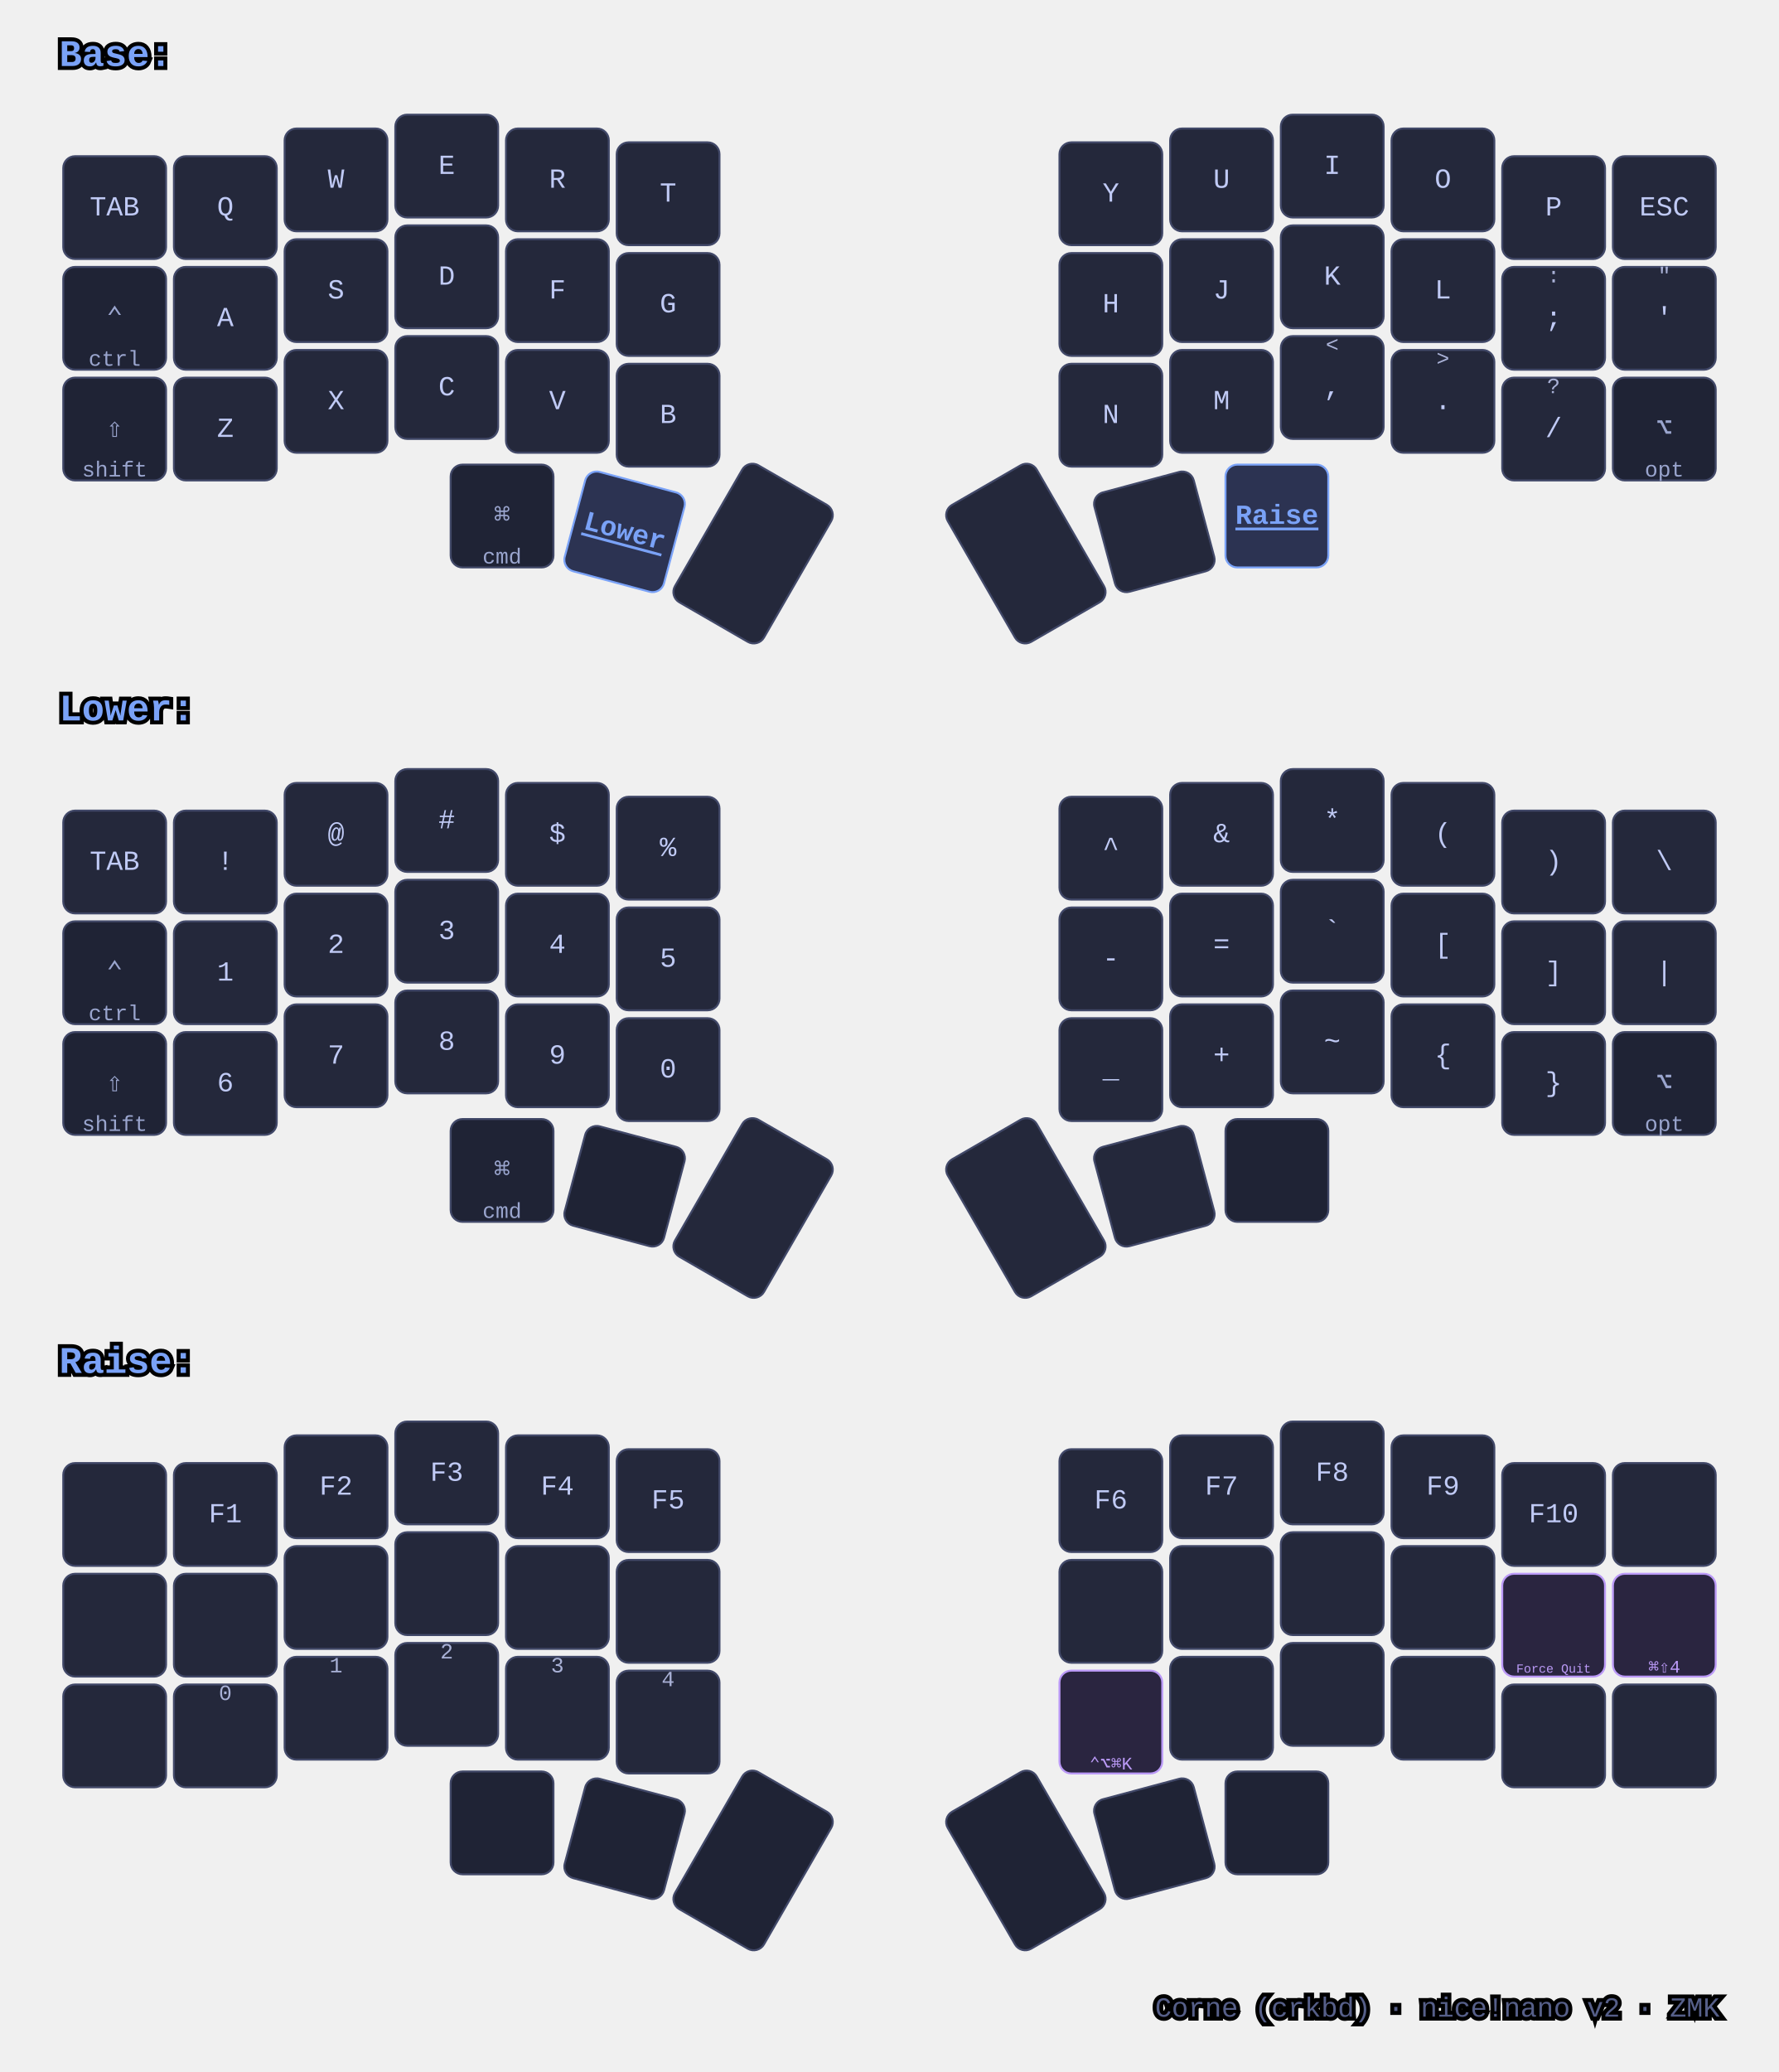
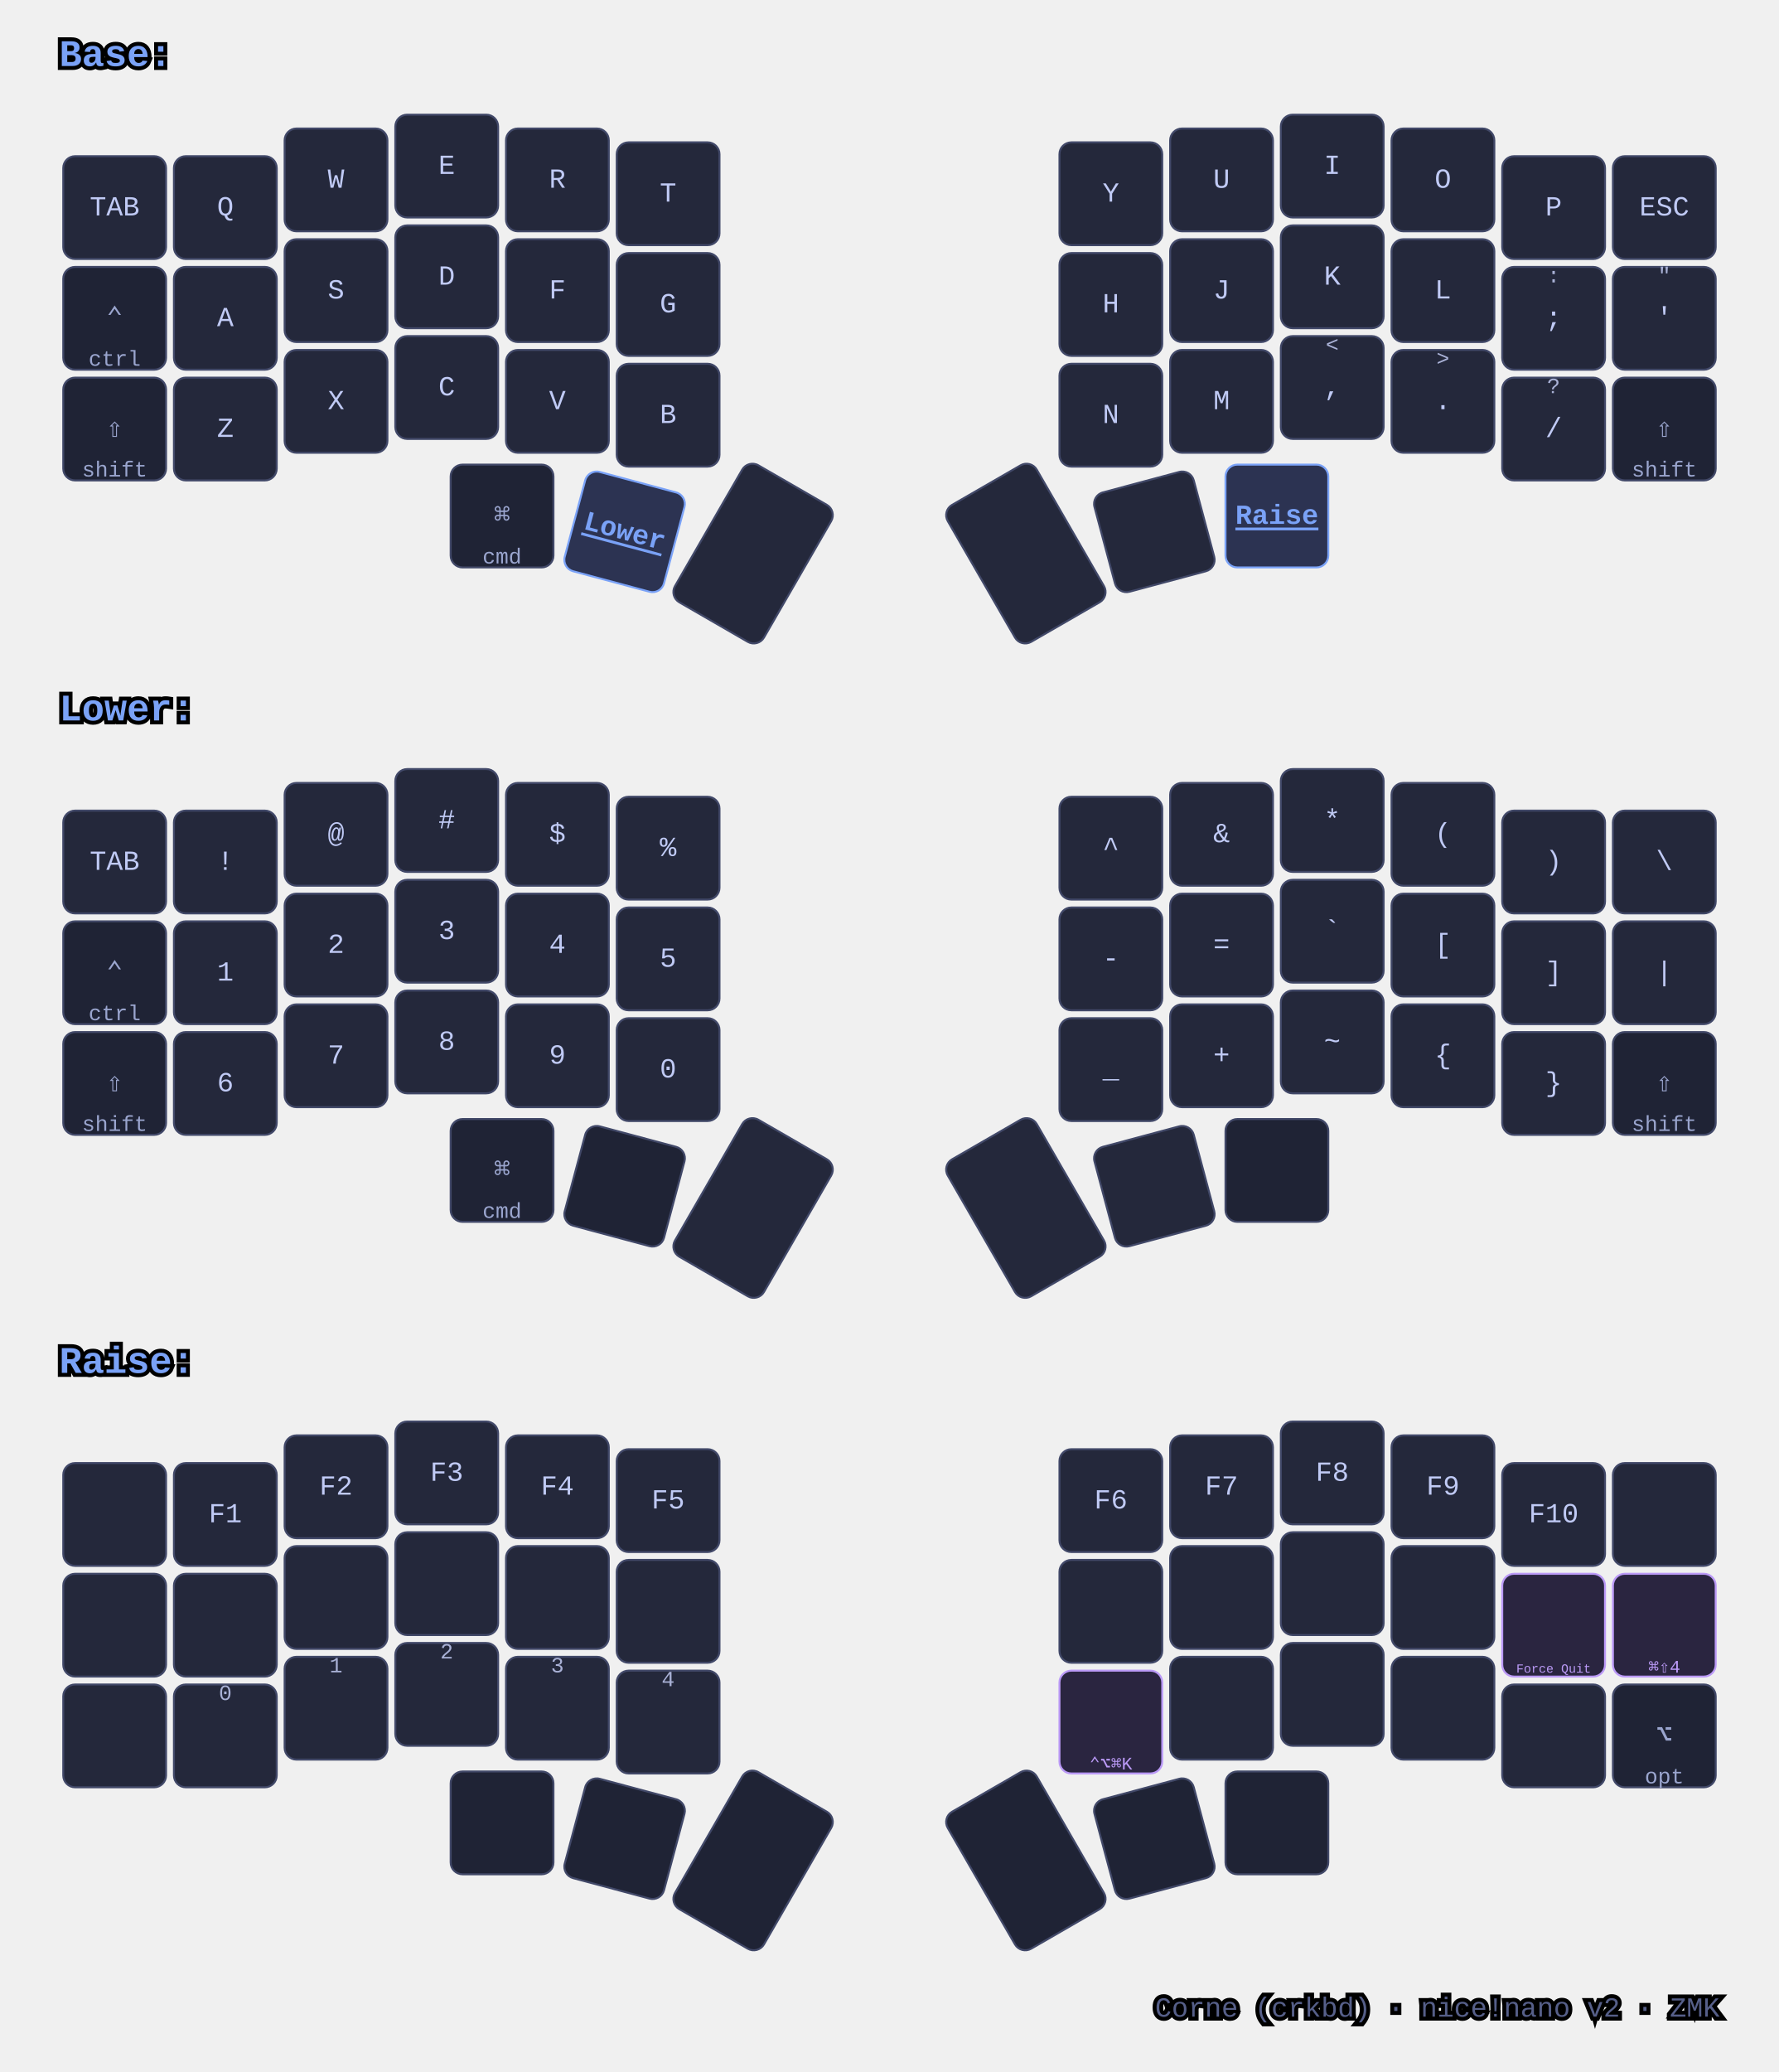
<svg xmlns="http://www.w3.org/2000/svg" xmlns:xlink="http://www.w3.org/1999/xlink" width="900" height="1048" viewBox="0 0 900 1048" class="keymap">
  <defs>/* start glyphs */
<svg id="mdi:arrow-down">
      <svg id="mdi-arrow-down" viewBox="0 0 24 24">
        <path d="M11,4H13V16L18.5,10.5L19.92,11.92L12,19.84L4.08,11.92L5.5,10.5L11,16V4Z" />
      </svg>
    </svg>
    <svg id="mdi:arrow-left">
      <svg id="mdi-arrow-left" viewBox="0 0 24 24">
        <path d="M20,11V13H8L13.5,18.5L12.08,19.92L4.16,12L12.08,4.08L13.5,5.5L8,11H20Z" />
      </svg>
    </svg>
    <svg id="mdi:arrow-right">
      <svg id="mdi-arrow-right" viewBox="0 0 24 24">
        <path d="M4,11V13H16L10.5,18.5L11.92,19.92L19.84,12L11.92,4.08L10.5,5.5L16,11H4Z" />
      </svg>
    </svg>
    <svg id="mdi:arrow-up">
      <svg id="mdi-arrow-up" viewBox="0 0 24 24">
        <path d="M13,20H11V8L5.5,13.5L4.08,12.08L12,4.16L19.92,12.08L18.5,13.5L13,8V20Z" />
      </svg>
    </svg>
    <svg id="mdi:backspace-outline">
      <svg id="mdi-backspace-outline" viewBox="0 0 24 24">
        <path d="M19,15.59L17.59,17L14,13.41L10.41,17L9,15.59L12.59,12L9,8.41L10.41,7L14,10.59L17.59,7L19,8.41L15.41,12L19,15.59M22,3A2,2 0 0,1 24,5V19A2,2 0 0,1 22,21H7C6.31,21 5.77,20.64 5.41,20.11L0,12L5.41,3.88C5.77,3.35 6.31,3 7,3H22M22,5H7L2.28,12L7,19H22V5Z" />
      </svg>
    </svg>
    <svg id="mdi:bluetooth">
      <svg id="mdi-bluetooth" viewBox="0 0 24 24">
        <path d="M14.88,16.29L13,18.17V14.41M13,5.83L14.88,7.71L13,9.58M17.71,7.71L12,2H11V9.58L6.41,5L5,6.41L10.59,12L5,17.58L6.41,19L11,14.41V22H12L17.71,16.29L13.41,12L17.71,7.71Z" />
      </svg>
    </svg>
    <svg id="mdi:bluetooth-off">
      <svg id="mdi-bluetooth-off" viewBox="0 0 24 24">
        <path d="M13,5.83L14.88,7.71L13.28,9.31L14.69,10.72L17.71,7.7L12,2H11V7.03L13,9.03M5.41,4L4,5.41L10.59,12L5,17.59L6.41,19L11,14.41V22H12L16.29,17.71L18.59,20L20,18.59M13,18.17V14.41L14.88,16.29" />
      </svg>
    </svg>
    <svg id="mdi:camera">
      <svg id="mdi-camera" viewBox="0 0 24 24">
        <path d="M4,4H7L9,2H15L17,4H20A2,2 0 0,1 22,6V18A2,2 0 0,1 20,20H4A2,2 0 0,1 2,18V6A2,2 0 0,1 4,4M12,7A5,5 0 0,0 7,12A5,5 0 0,0 12,17A5,5 0 0,0 17,12A5,5 0 0,0 12,7M12,9A3,3 0 0,1 15,12A3,3 0 0,1 12,15A3,3 0 0,1 9,12A3,3 0 0,1 12,9Z" />
      </svg>
    </svg>
    <svg id="mdi:close-octagon">
      <svg id="mdi-close-octagon" viewBox="0 0 24 24">
        <path d="M8.27,3L3,8.27V15.73L8.27,21H15.73L21,15.73V8.27L15.73,3M8.41,7L12,10.59L15.59,7L17,8.41L13.41,12L17,15.59L15.59,17L12,13.41L8.41,17L7,15.59L10.59,12L7,8.41" />
      </svg>
    </svg>
    <svg id="mdi:keyboard-outline">
      <svg id="mdi-keyboard-outline" viewBox="0 0 24 24">
        <path d="M4,5A2,2 0 0,0 2,7V17A2,2 0 0,0 4,19H20A2,2 0 0,0 22,17V7A2,2 0 0,0 20,5H4M4,7H20V17H4V7M5,8V10H7V8H5M8,8V10H10V8H8M11,8V10H13V8H11M14,8V10H16V8H14M17,8V10H19V8H17M5,11V13H7V11H5M8,11V13H10V11H8M11,11V13H13V11H11M14,11V13H16V11H14M17,11V13H19V11H17M8,14V16H16V14H8Z" />
      </svg>
    </svg>
    <svg id="mdi:keyboard-return">
      <svg id="mdi-keyboard-return" viewBox="0 0 24 24">
        <path d="M19,7V11H5.83L9.41,7.41L8,6L2,12L8,18L9.41,16.58L5.83,13H21V7H19Z" />
      </svg>
    </svg>
    <svg id="mdi:keyboard-space">
      <svg id="mdi-keyboard-space" viewBox="0 0 24 24">
        <path d="M3 15H5V19H19V15H21V19C21 20.1 20.1 21 19 21H5C3.9 21 3 20.1 3 19V15Z" />
      </svg>
    </svg>
    <svg id="mdi:play-pause">
      <svg id="mdi-play-pause" viewBox="0 0 24 24">
        <path d="M3,5V19L11,12M13,19H16V5H13M18,5V19H21V5" />
      </svg>
    </svg>
    <svg id="mdi:skip-next">
      <svg id="mdi-skip-next" viewBox="0 0 24 24">
        <path d="M16,18H18V6H16M6,18L14.5,12L6,6V18Z" />
      </svg>
    </svg>
    <svg id="mdi:skip-previous">
      <svg id="mdi-skip-previous" viewBox="0 0 24 24">
        <path d="M6,18V6H8V18H6M9.5,12L18,6V18L9.5,12Z" />
      </svg>
    </svg>
    <svg id="mdi:volume-minus">
      <svg id="mdi-volume-minus" viewBox="0 0 24 24">
        <path d="M3,9H7L12,4V20L7,15H3V9M14,11H22V13H14V11Z" />
      </svg>
    </svg>
    <svg id="mdi:volume-plus">
      <svg id="mdi-volume-plus" viewBox="0 0 24 24">
        <path d="M3,9H7L12,4V20L7,15H3V9M14,11H17V8H19V11H22V13H19V16H17V13H14V11Z" />
      </svg>
    </svg>
  </defs>/* end glyphs */
<style>/* inherit to force styles through use tags */
svg path {
    fill: inherit;
}

/* font and background color specifications */
svg.keymap {
    font-family: SFMono-Regular,Consolas,Liberation Mono,Menlo,monospace;
    font-size: 14px;
    font-kerning: normal;
    text-rendering: optimizeLegibility;
    fill: #24292e;
}

/* default key styling */
rect.key {
    fill: #f6f8fa;
}

rect.key, rect.combo {
    stroke: #c9cccf;
    stroke-width: 1;
}

/* default key side styling, only used is draw_key_sides is set */
rect.side {
    filter: brightness(90%);
}

/* color accent for combo boxes */
rect.combo, rect.combo-separate {
    fill: #cdf;
}

/* color accent for held keys */
rect.held, rect.combo.held {
    fill: #fdd;
}

/* color accent for ghost (optional) keys */
rect.ghost, rect.combo.ghost {
    stroke-dasharray: 4, 4;
    stroke-width: 2;
}

text {
    text-anchor: middle;
    dominant-baseline: middle;
}

/* styling for layer labels */
text.label {
    font-weight: bold;
    text-anchor: start;
    stroke: white;
    stroke-width: 4;
    paint-order: stroke;
}

/* styling for optional footer */
text.footer {
    text-anchor: end;
    dominant-baseline: auto;
    stroke: white;
    stroke-width: 4;
    paint-order: stroke;
}

/* styling for combo tap, and key non-tap label text */
text.combo, text.hold, text.shifted, text.left, text.right {
    font-size: 11px;
}

text.hold {
    text-anchor: middle;
    dominant-baseline: auto;
}

text.shifted {
    text-anchor: middle;
    dominant-baseline: hanging;
}

text.left {
    text-anchor: start;
}

text.right {
    text-anchor: end;
}

text.layer-activator {
    text-decoration: underline;
}

/* styling for hold/shifted label text in combo box */
text.combo.hold, text.combo.shifted, text.combo.left, text.combo.right {
    font-size: 8px;
}

/* lighter symbol for transparent keys */
text.trans {
    fill: #7b7e81;
}

/* styling for combo dendrons */
path.combo {
    stroke-width: 1;
    stroke: gray;
    fill: none;
}

/* Start Tabler Icons Cleanup */
/* cannot use height/width with glyphs */
.icon-tabler &gt; path {
    fill: inherit;
    stroke: inherit;
    stroke-width: 2;
}
/* hide tabler's default box */
.icon-tabler &gt; path[stroke="none"][fill="none"] {
    visibility: hidden;
}
/* End Tabler Icons Cleanup */

svg.keymap { fill: #d1d6db; }
rect.key { fill: #3f4750; }
rect.key, rect.combo { stroke: #60666c; }
rect.combo, rect.combo-separate { fill: #1f3d7a; }
rect.held, rect.combo.held { fill: #854747; }
text.label, text.footer { stroke: black; }
text.trans { fill: #7e8184; }
path.combo { stroke: #7f7f7f; }

/* Tokyo Night inspired palette */
svg.keymap { background-color: #1a1b26; }
rect.key { fill: #24283b; stroke: #414868; stroke-width: 1; }
text { fill: #c0caf5; }
text.shifted, text.hold { fill: #a9b1d6; }
text.label { font-size: 19px; font-weight: 700; fill: #7aa2f7; }
text.footer { fill: #565f89; }
.mod rect { fill: #1f2335; }
.mod text { fill: #9aa5ce; }
.layer rect { fill: #2c3352; stroke: #7aa2f7; }
.layer text { fill: #7aa2f7; font-weight: 600; }
.shortcut rect { fill: #2a2540; stroke: #bb9af7; }
.shortcut text { fill: #bb9af7; }
.shortcut text.hold { font-size: 9px; }
.held rect { fill: #3d59a1; stroke: #7aa2f7; }
.trans rect { fill: #1f2335; }
.glyph { fill: #c0caf5; }
.shortcut .glyph { fill: #bb9af7; }
</style>
  <g transform="translate(30, 0)" class="layer-Base">
    <text x="0" y="28" class="label" id="Base">Base:</text>
    <g transform="translate(0, 56)">
      <g transform="translate(28, 49)" class="key keypos-0">
        <rect rx="6" ry="6" x="-26" y="-26" width="52" height="52" class="key" />
        <text x="0" y="0" class="key tap">TAB</text>
      </g>
      <g transform="translate(84, 49)" class="key keypos-1">
        <rect rx="6" ry="6" x="-26" y="-26" width="52" height="52" class="key" />
        <text x="0" y="0" class="key tap">Q</text>
      </g>
      <g transform="translate(140, 35)" class="key keypos-2">
        <rect rx="6" ry="6" x="-26" y="-26" width="52" height="52" class="key" />
        <text x="0" y="0" class="key tap">W</text>
      </g>
      <g transform="translate(196, 28)" class="key keypos-3">
        <rect rx="6" ry="6" x="-26" y="-26" width="52" height="52" class="key" />
        <text x="0" y="0" class="key tap">E</text>
      </g>
      <g transform="translate(252, 35)" class="key keypos-4">
        <rect rx="6" ry="6" x="-26" y="-26" width="52" height="52" class="key" />
        <text x="0" y="0" class="key tap">R</text>
      </g>
      <g transform="translate(308, 42)" class="key keypos-5">
        <rect rx="6" ry="6" x="-26" y="-26" width="52" height="52" class="key" />
        <text x="0" y="0" class="key tap">T</text>
      </g>
      <g transform="translate(532, 42)" class="key keypos-6">
        <rect rx="6" ry="6" x="-26" y="-26" width="52" height="52" class="key" />
        <text x="0" y="0" class="key tap">Y</text>
      </g>
      <g transform="translate(588, 35)" class="key keypos-7">
        <rect rx="6" ry="6" x="-26" y="-26" width="52" height="52" class="key" />
        <text x="0" y="0" class="key tap">U</text>
      </g>
      <g transform="translate(644, 28)" class="key keypos-8">
        <rect rx="6" ry="6" x="-26" y="-26" width="52" height="52" class="key" />
        <text x="0" y="0" class="key tap">I</text>
      </g>
      <g transform="translate(700, 35)" class="key keypos-9">
        <rect rx="6" ry="6" x="-26" y="-26" width="52" height="52" class="key" />
        <text x="0" y="0" class="key tap">O</text>
      </g>
      <g transform="translate(756, 49)" class="key keypos-10">
        <rect rx="6" ry="6" x="-26" y="-26" width="52" height="52" class="key" />
        <text x="0" y="0" class="key tap">P</text>
      </g>
      <g transform="translate(812, 49)" class="key keypos-11">
        <rect rx="6" ry="6" x="-26" y="-26" width="52" height="52" class="key" />
        <text x="0" y="0" class="key tap">ESC</text>
      </g>
      <g transform="translate(28, 105)" class="key mod keypos-12">
        <rect rx="6" ry="6" x="-26" y="-26" width="52" height="52" class="key mod" />
        <text x="0" y="0" class="key mod tap">⌃</text>
        <text x="0" y="24" class="key mod hold">ctrl</text>
      </g>
      <g transform="translate(84, 105)" class="key keypos-13">
        <rect rx="6" ry="6" x="-26" y="-26" width="52" height="52" class="key" />
        <text x="0" y="0" class="key tap">A</text>
      </g>
      <g transform="translate(140, 91)" class="key keypos-14">
        <rect rx="6" ry="6" x="-26" y="-26" width="52" height="52" class="key" />
        <text x="0" y="0" class="key tap">S</text>
      </g>
      <g transform="translate(196, 84)" class="key keypos-15">
        <rect rx="6" ry="6" x="-26" y="-26" width="52" height="52" class="key" />
        <text x="0" y="0" class="key tap">D</text>
      </g>
      <g transform="translate(252, 91)" class="key keypos-16">
        <rect rx="6" ry="6" x="-26" y="-26" width="52" height="52" class="key" />
        <text x="0" y="0" class="key tap">F</text>
      </g>
      <g transform="translate(308, 98)" class="key keypos-17">
        <rect rx="6" ry="6" x="-26" y="-26" width="52" height="52" class="key" />
        <text x="0" y="0" class="key tap">G</text>
      </g>
      <g transform="translate(532, 98)" class="key keypos-18">
        <rect rx="6" ry="6" x="-26" y="-26" width="52" height="52" class="key" />
        <text x="0" y="0" class="key tap">H</text>
      </g>
      <g transform="translate(588, 91)" class="key keypos-19">
        <rect rx="6" ry="6" x="-26" y="-26" width="52" height="52" class="key" />
        <text x="0" y="0" class="key tap">J</text>
      </g>
      <g transform="translate(644, 84)" class="key keypos-20">
        <rect rx="6" ry="6" x="-26" y="-26" width="52" height="52" class="key" />
        <text x="0" y="0" class="key tap">K</text>
      </g>
      <g transform="translate(700, 91)" class="key keypos-21">
        <rect rx="6" ry="6" x="-26" y="-26" width="52" height="52" class="key" />
        <text x="0" y="0" class="key tap">L</text>
      </g>
      <g transform="translate(756, 105)" class="key keypos-22">
        <rect rx="6" ry="6" x="-26" y="-26" width="52" height="52" class="key" />
        <text x="0" y="0" class="key tap">;</text>
        <text x="0" y="-24" class="key shifted">:</text>
      </g>
      <g transform="translate(812, 105)" class="key keypos-23">
        <rect rx="6" ry="6" x="-26" y="-26" width="52" height="52" class="key" />
        <text x="0" y="0" class="key tap">'</text>
        <text x="0" y="-24" class="key shifted">"</text>
      </g>
      <g transform="translate(28, 161)" class="key mod keypos-24">
        <rect rx="6" ry="6" x="-26" y="-26" width="52" height="52" class="key mod" />
        <text x="0" y="0" class="key mod tap">⇧</text>
        <text x="0" y="24" class="key mod hold">shift</text>
      </g>
      <g transform="translate(84, 161)" class="key keypos-25">
        <rect rx="6" ry="6" x="-26" y="-26" width="52" height="52" class="key" />
        <text x="0" y="0" class="key tap">Z</text>
      </g>
      <g transform="translate(140, 147)" class="key keypos-26">
        <rect rx="6" ry="6" x="-26" y="-26" width="52" height="52" class="key" />
        <text x="0" y="0" class="key tap">X</text>
      </g>
      <g transform="translate(196, 140)" class="key keypos-27">
        <rect rx="6" ry="6" x="-26" y="-26" width="52" height="52" class="key" />
        <text x="0" y="0" class="key tap">C</text>
      </g>
      <g transform="translate(252, 147)" class="key keypos-28">
        <rect rx="6" ry="6" x="-26" y="-26" width="52" height="52" class="key" />
        <text x="0" y="0" class="key tap">V</text>
      </g>
      <g transform="translate(308, 154)" class="key keypos-29">
        <rect rx="6" ry="6" x="-26" y="-26" width="52" height="52" class="key" />
        <text x="0" y="0" class="key tap">B</text>
      </g>
      <g transform="translate(532, 154)" class="key keypos-30">
        <rect rx="6" ry="6" x="-26" y="-26" width="52" height="52" class="key" />
        <text x="0" y="0" class="key tap">N</text>
      </g>
      <g transform="translate(588, 147)" class="key keypos-31">
        <rect rx="6" ry="6" x="-26" y="-26" width="52" height="52" class="key" />
        <text x="0" y="0" class="key tap">M</text>
      </g>
      <g transform="translate(644, 140)" class="key keypos-32">
        <rect rx="6" ry="6" x="-26" y="-26" width="52" height="52" class="key" />
        <text x="0" y="0" class="key tap">,</text>
        <text x="0" y="-24" class="key shifted">&lt;</text>
      </g>
      <g transform="translate(700, 147)" class="key keypos-33">
        <rect rx="6" ry="6" x="-26" y="-26" width="52" height="52" class="key" />
        <text x="0" y="0" class="key tap">.</text>
        <text x="0" y="-24" class="key shifted">&gt;</text>
      </g>
      <g transform="translate(756, 161)" class="key keypos-34">
        <rect rx="6" ry="6" x="-26" y="-26" width="52" height="52" class="key" />
        <text x="0" y="0" class="key tap">/</text>
        <text x="0" y="-24" class="key shifted">?</text>
      </g>
      <g transform="translate(812, 161)" class="key mod keypos-35">
        <rect rx="6" ry="6" x="-26" y="-26" width="52" height="52" class="key mod" />
-         <text x="0" y="0" class="key mod tap">⌥</text>
-         <text x="0" y="24" class="key mod hold">opt</text>
+         <text x="0" y="0" class="key mod tap">⇧</text>
+         <text x="0" y="24" class="key mod hold">shift</text>
      </g>
      <g transform="translate(224, 205)" class="key mod keypos-36">
        <rect rx="6" ry="6" x="-26" y="-26" width="52" height="52" class="key mod" />
        <text x="0" y="0" class="key mod tap">⌘</text>
        <text x="0" y="24" class="key mod hold">cmd</text>
      </g>
      <g transform="translate(286, 213) rotate(15.0)" class="key layer keypos-37">
        <rect rx="6" ry="6" x="-26" y="-26" width="52" height="52" class="key layer" />
        <a href="#Lower">
          <text x="0" y="0" class="key layer tap layer-activator">Lower</text>
        </a>
      </g>
      <g transform="translate(351, 224) rotate(30.0)" class="key keypos-38">
        <rect rx="6" ry="6" x="-26" y="-40" width="52" height="80" class="key" />
        <use href="#mdi:keyboard-return" xlink:href="#mdi:keyboard-return" x="-7" y="-7" height="14" width="14.0" class="key tap glyph mdi:keyboard-return" />
      </g>
      <g transform="translate(489, 224) rotate(-30.0)" class="key keypos-39">
        <rect rx="6" ry="6" x="-26" y="-40" width="52" height="80" class="key" />
        <use href="#mdi:keyboard-space" xlink:href="#mdi:keyboard-space" x="-7" y="-7" height="14" width="14.0" class="key tap glyph mdi:keyboard-space" />
      </g>
      <g transform="translate(554, 213) rotate(-15.0)" class="key keypos-40">
        <rect rx="6" ry="6" x="-26" y="-26" width="52" height="52" class="key" />
        <use href="#mdi:backspace-outline" xlink:href="#mdi:backspace-outline" x="-7" y="-7" height="14" width="14.0" class="key tap glyph mdi:backspace-outline" />
      </g>
      <g transform="translate(616, 205)" class="key layer keypos-41">
        <rect rx="6" ry="6" x="-26" y="-26" width="52" height="52" class="key layer" />
        <a href="#Raise">
          <text x="0" y="0" class="key layer tap layer-activator">Raise</text>
        </a>
      </g>
    </g>
  </g>
  <g transform="translate(30, 331)" class="layer-Lower">
    <text x="0" y="28" class="label" id="Lower">Lower:</text>
    <g transform="translate(0, 56)">
      <g transform="translate(28, 49)" class="key keypos-0">
        <rect rx="6" ry="6" x="-26" y="-26" width="52" height="52" class="key" />
        <text x="0" y="0" class="key tap">TAB</text>
      </g>
      <g transform="translate(84, 49)" class="key keypos-1">
        <rect rx="6" ry="6" x="-26" y="-26" width="52" height="52" class="key" />
        <text x="0" y="0" class="key tap">!</text>
      </g>
      <g transform="translate(140, 35)" class="key keypos-2">
        <rect rx="6" ry="6" x="-26" y="-26" width="52" height="52" class="key" />
        <text x="0" y="0" class="key tap">@</text>
      </g>
      <g transform="translate(196, 28)" class="key keypos-3">
        <rect rx="6" ry="6" x="-26" y="-26" width="52" height="52" class="key" />
        <text x="0" y="0" class="key tap">#</text>
      </g>
      <g transform="translate(252, 35)" class="key keypos-4">
        <rect rx="6" ry="6" x="-26" y="-26" width="52" height="52" class="key" />
        <text x="0" y="0" class="key tap">$</text>
      </g>
      <g transform="translate(308, 42)" class="key keypos-5">
        <rect rx="6" ry="6" x="-26" y="-26" width="52" height="52" class="key" />
        <text x="0" y="0" class="key tap">%</text>
      </g>
      <g transform="translate(532, 42)" class="key keypos-6">
        <rect rx="6" ry="6" x="-26" y="-26" width="52" height="52" class="key" />
        <text x="0" y="0" class="key tap">^</text>
      </g>
      <g transform="translate(588, 35)" class="key keypos-7">
        <rect rx="6" ry="6" x="-26" y="-26" width="52" height="52" class="key" />
        <text x="0" y="0" class="key tap">&amp;</text>
      </g>
      <g transform="translate(644, 28)" class="key keypos-8">
        <rect rx="6" ry="6" x="-26" y="-26" width="52" height="52" class="key" />
        <text x="0" y="0" class="key tap">*</text>
      </g>
      <g transform="translate(700, 35)" class="key keypos-9">
        <rect rx="6" ry="6" x="-26" y="-26" width="52" height="52" class="key" />
        <text x="0" y="0" class="key tap">(</text>
      </g>
      <g transform="translate(756, 49)" class="key keypos-10">
        <rect rx="6" ry="6" x="-26" y="-26" width="52" height="52" class="key" />
        <text x="0" y="0" class="key tap">)</text>
      </g>
      <g transform="translate(812, 49)" class="key keypos-11">
        <rect rx="6" ry="6" x="-26" y="-26" width="52" height="52" class="key" />
        <text x="0" y="0" class="key tap">\</text>
      </g>
      <g transform="translate(28, 105)" class="key mod keypos-12">
        <rect rx="6" ry="6" x="-26" y="-26" width="52" height="52" class="key mod" />
        <text x="0" y="0" class="key mod tap">⌃</text>
        <text x="0" y="24" class="key mod hold">ctrl</text>
      </g>
      <g transform="translate(84, 105)" class="key keypos-13">
        <rect rx="6" ry="6" x="-26" y="-26" width="52" height="52" class="key" />
        <text x="0" y="0" class="key tap">1</text>
      </g>
      <g transform="translate(140, 91)" class="key keypos-14">
        <rect rx="6" ry="6" x="-26" y="-26" width="52" height="52" class="key" />
        <text x="0" y="0" class="key tap">2</text>
      </g>
      <g transform="translate(196, 84)" class="key keypos-15">
        <rect rx="6" ry="6" x="-26" y="-26" width="52" height="52" class="key" />
        <text x="0" y="0" class="key tap">3</text>
      </g>
      <g transform="translate(252, 91)" class="key keypos-16">
        <rect rx="6" ry="6" x="-26" y="-26" width="52" height="52" class="key" />
        <text x="0" y="0" class="key tap">4</text>
      </g>
      <g transform="translate(308, 98)" class="key keypos-17">
        <rect rx="6" ry="6" x="-26" y="-26" width="52" height="52" class="key" />
        <text x="0" y="0" class="key tap">5</text>
      </g>
      <g transform="translate(532, 98)" class="key keypos-18">
        <rect rx="6" ry="6" x="-26" y="-26" width="52" height="52" class="key" />
        <text x="0" y="0" class="key tap">-</text>
      </g>
      <g transform="translate(588, 91)" class="key keypos-19">
        <rect rx="6" ry="6" x="-26" y="-26" width="52" height="52" class="key" />
        <text x="0" y="0" class="key tap">=</text>
      </g>
      <g transform="translate(644, 84)" class="key keypos-20">
        <rect rx="6" ry="6" x="-26" y="-26" width="52" height="52" class="key" />
        <text x="0" y="0" class="key tap">`</text>
      </g>
      <g transform="translate(700, 91)" class="key keypos-21">
        <rect rx="6" ry="6" x="-26" y="-26" width="52" height="52" class="key" />
        <text x="0" y="0" class="key tap">[</text>
      </g>
      <g transform="translate(756, 105)" class="key keypos-22">
        <rect rx="6" ry="6" x="-26" y="-26" width="52" height="52" class="key" />
        <text x="0" y="0" class="key tap">]</text>
      </g>
      <g transform="translate(812, 105)" class="key keypos-23">
        <rect rx="6" ry="6" x="-26" y="-26" width="52" height="52" class="key" />
        <text x="0" y="0" class="key tap">|</text>
      </g>
      <g transform="translate(28, 161)" class="key mod keypos-24">
        <rect rx="6" ry="6" x="-26" y="-26" width="52" height="52" class="key mod" />
        <text x="0" y="0" class="key mod tap">⇧</text>
        <text x="0" y="24" class="key mod hold">shift</text>
      </g>
      <g transform="translate(84, 161)" class="key keypos-25">
        <rect rx="6" ry="6" x="-26" y="-26" width="52" height="52" class="key" />
        <text x="0" y="0" class="key tap">6</text>
      </g>
      <g transform="translate(140, 147)" class="key keypos-26">
        <rect rx="6" ry="6" x="-26" y="-26" width="52" height="52" class="key" />
        <text x="0" y="0" class="key tap">7</text>
      </g>
      <g transform="translate(196, 140)" class="key keypos-27">
        <rect rx="6" ry="6" x="-26" y="-26" width="52" height="52" class="key" />
        <text x="0" y="0" class="key tap">8</text>
      </g>
      <g transform="translate(252, 147)" class="key keypos-28">
        <rect rx="6" ry="6" x="-26" y="-26" width="52" height="52" class="key" />
        <text x="0" y="0" class="key tap">9</text>
      </g>
      <g transform="translate(308, 154)" class="key keypos-29">
        <rect rx="6" ry="6" x="-26" y="-26" width="52" height="52" class="key" />
        <text x="0" y="0" class="key tap">0</text>
      </g>
      <g transform="translate(532, 154)" class="key keypos-30">
        <rect rx="6" ry="6" x="-26" y="-26" width="52" height="52" class="key" />
        <text x="0" y="0" class="key tap">_</text>
      </g>
      <g transform="translate(588, 147)" class="key keypos-31">
        <rect rx="6" ry="6" x="-26" y="-26" width="52" height="52" class="key" />
        <text x="0" y="0" class="key tap">+</text>
      </g>
      <g transform="translate(644, 140)" class="key keypos-32">
        <rect rx="6" ry="6" x="-26" y="-26" width="52" height="52" class="key" />
        <text x="0" y="0" class="key tap">~</text>
      </g>
      <g transform="translate(700, 147)" class="key keypos-33">
        <rect rx="6" ry="6" x="-26" y="-26" width="52" height="52" class="key" />
        <text x="0" y="0" class="key tap">{</text>
      </g>
      <g transform="translate(756, 161)" class="key keypos-34">
        <rect rx="6" ry="6" x="-26" y="-26" width="52" height="52" class="key" />
        <text x="0" y="0" class="key tap">}</text>
      </g>
      <g transform="translate(812, 161)" class="key mod keypos-35">
        <rect rx="6" ry="6" x="-26" y="-26" width="52" height="52" class="key mod" />
-         <text x="0" y="0" class="key mod tap">⌥</text>
-         <text x="0" y="24" class="key mod hold">opt</text>
+         <text x="0" y="0" class="key mod tap">⇧</text>
+         <text x="0" y="24" class="key mod hold">shift</text>
      </g>
      <g transform="translate(224, 205)" class="key mod keypos-36">
        <rect rx="6" ry="6" x="-26" y="-26" width="52" height="52" class="key mod" />
        <text x="0" y="0" class="key mod tap">⌘</text>
        <text x="0" y="24" class="key mod hold">cmd</text>
      </g>
      <g transform="translate(286, 213) rotate(15.0)" class="key trans keypos-37">
        <rect rx="6" ry="6" x="-26" y="-26" width="52" height="52" class="key trans" />
      </g>
      <g transform="translate(351, 224) rotate(30.0)" class="key keypos-38">
        <rect rx="6" ry="6" x="-26" y="-40" width="52" height="80" class="key" />
        <use href="#mdi:keyboard-return" xlink:href="#mdi:keyboard-return" x="-7" y="-7" height="14" width="14.0" class="key tap glyph mdi:keyboard-return" />
      </g>
      <g transform="translate(489, 224) rotate(-30.0)" class="key keypos-39">
        <rect rx="6" ry="6" x="-26" y="-40" width="52" height="80" class="key" />
        <use href="#mdi:keyboard-space" xlink:href="#mdi:keyboard-space" x="-7" y="-7" height="14" width="14.0" class="key tap glyph mdi:keyboard-space" />
      </g>
      <g transform="translate(554, 213) rotate(-15.0)" class="key keypos-40">
        <rect rx="6" ry="6" x="-26" y="-26" width="52" height="52" class="key" />
        <use href="#mdi:backspace-outline" xlink:href="#mdi:backspace-outline" x="-7" y="-7" height="14" width="14.0" class="key tap glyph mdi:backspace-outline" />
      </g>
      <g transform="translate(616, 205)" class="key trans keypos-41">
        <rect rx="6" ry="6" x="-26" y="-26" width="52" height="52" class="key trans" />
      </g>
    </g>
  </g>
  <g transform="translate(30, 661)" class="layer-Raise">
    <text x="0" y="28" class="label" id="Raise">Raise:</text>
    <g transform="translate(0, 56)">
      <g transform="translate(28, 49)" class="key keypos-0">
        <rect rx="6" ry="6" x="-26" y="-26" width="52" height="52" class="key" />
      </g>
      <g transform="translate(84, 49)" class="key keypos-1">
        <rect rx="6" ry="6" x="-26" y="-26" width="52" height="52" class="key" />
        <text x="0" y="0" class="key tap">F1</text>
      </g>
      <g transform="translate(140, 35)" class="key keypos-2">
        <rect rx="6" ry="6" x="-26" y="-26" width="52" height="52" class="key" />
        <text x="0" y="0" class="key tap">F2</text>
      </g>
      <g transform="translate(196, 28)" class="key keypos-3">
        <rect rx="6" ry="6" x="-26" y="-26" width="52" height="52" class="key" />
        <text x="0" y="0" class="key tap">F3</text>
      </g>
      <g transform="translate(252, 35)" class="key keypos-4">
        <rect rx="6" ry="6" x="-26" y="-26" width="52" height="52" class="key" />
        <text x="0" y="0" class="key tap">F4</text>
      </g>
      <g transform="translate(308, 42)" class="key keypos-5">
        <rect rx="6" ry="6" x="-26" y="-26" width="52" height="52" class="key" />
        <text x="0" y="0" class="key tap">F5</text>
      </g>
      <g transform="translate(532, 42)" class="key keypos-6">
        <rect rx="6" ry="6" x="-26" y="-26" width="52" height="52" class="key" />
        <text x="0" y="0" class="key tap">F6</text>
      </g>
      <g transform="translate(588, 35)" class="key keypos-7">
        <rect rx="6" ry="6" x="-26" y="-26" width="52" height="52" class="key" />
        <text x="0" y="0" class="key tap">F7</text>
      </g>
      <g transform="translate(644, 28)" class="key keypos-8">
        <rect rx="6" ry="6" x="-26" y="-26" width="52" height="52" class="key" />
        <text x="0" y="0" class="key tap">F8</text>
      </g>
      <g transform="translate(700, 35)" class="key keypos-9">
        <rect rx="6" ry="6" x="-26" y="-26" width="52" height="52" class="key" />
        <text x="0" y="0" class="key tap">F9</text>
      </g>
      <g transform="translate(756, 49)" class="key keypos-10">
        <rect rx="6" ry="6" x="-26" y="-26" width="52" height="52" class="key" />
        <text x="0" y="0" class="key tap">F10</text>
      </g>
      <g transform="translate(812, 49)" class="key keypos-11">
        <rect rx="6" ry="6" x="-26" y="-26" width="52" height="52" class="key" />
      </g>
      <g transform="translate(28, 105)" class="key keypos-12">
        <rect rx="6" ry="6" x="-26" y="-26" width="52" height="52" class="key" />
      </g>
      <g transform="translate(84, 105)" class="key keypos-13">
        <rect rx="6" ry="6" x="-26" y="-26" width="52" height="52" class="key" />
        <use href="#mdi:skip-previous" xlink:href="#mdi:skip-previous" x="-7" y="-7" height="14" width="14.0" class="key tap glyph mdi:skip-previous" />
      </g>
      <g transform="translate(140, 91)" class="key keypos-14">
        <rect rx="6" ry="6" x="-26" y="-26" width="52" height="52" class="key" />
        <use href="#mdi:skip-next" xlink:href="#mdi:skip-next" x="-7" y="-7" height="14" width="14.0" class="key tap glyph mdi:skip-next" />
      </g>
      <g transform="translate(196, 84)" class="key keypos-15">
        <rect rx="6" ry="6" x="-26" y="-26" width="52" height="52" class="key" />
        <use href="#mdi:volume-minus" xlink:href="#mdi:volume-minus" x="-7" y="-7" height="14" width="14.0" class="key tap glyph mdi:volume-minus" />
      </g>
      <g transform="translate(252, 91)" class="key keypos-16">
        <rect rx="6" ry="6" x="-26" y="-26" width="52" height="52" class="key" />
        <use href="#mdi:volume-plus" xlink:href="#mdi:volume-plus" x="-7" y="-7" height="14" width="14.0" class="key tap glyph mdi:volume-plus" />
      </g>
      <g transform="translate(308, 98)" class="key keypos-17">
        <rect rx="6" ry="6" x="-26" y="-26" width="52" height="52" class="key" />
        <use href="#mdi:play-pause" xlink:href="#mdi:play-pause" x="-7" y="-7" height="14" width="14.0" class="key tap glyph mdi:play-pause" />
      </g>
      <g transform="translate(532, 98)" class="key keypos-18">
        <rect rx="6" ry="6" x="-26" y="-26" width="52" height="52" class="key" />
        <use href="#mdi:arrow-left" xlink:href="#mdi:arrow-left" x="-7" y="-7" height="14" width="14.0" class="key tap glyph mdi:arrow-left" />
      </g>
      <g transform="translate(588, 91)" class="key keypos-19">
        <rect rx="6" ry="6" x="-26" y="-26" width="52" height="52" class="key" />
        <use href="#mdi:arrow-down" xlink:href="#mdi:arrow-down" x="-7" y="-7" height="14" width="14.0" class="key tap glyph mdi:arrow-down" />
      </g>
      <g transform="translate(644, 84)" class="key keypos-20">
        <rect rx="6" ry="6" x="-26" y="-26" width="52" height="52" class="key" />
        <use href="#mdi:arrow-up" xlink:href="#mdi:arrow-up" x="-7" y="-7" height="14" width="14.0" class="key tap glyph mdi:arrow-up" />
      </g>
      <g transform="translate(700, 91)" class="key keypos-21">
        <rect rx="6" ry="6" x="-26" y="-26" width="52" height="52" class="key" />
        <use href="#mdi:arrow-right" xlink:href="#mdi:arrow-right" x="-7" y="-7" height="14" width="14.0" class="key tap glyph mdi:arrow-right" />
      </g>
      <g transform="translate(756, 105)" class="key shortcut keypos-22">
        <rect rx="6" ry="6" x="-26" y="-26" width="52" height="52" class="key shortcut" />
        <use href="#mdi:close-octagon" xlink:href="#mdi:close-octagon" x="-7" y="-7" height="14" width="14.0" class="key shortcut tap glyph mdi:close-octagon" />
        <text x="0" y="24" class="key shortcut hold">
          <tspan style="font-size: 70%">Force Quit</tspan>
        </text>
      </g>
      <g transform="translate(812, 105)" class="key shortcut keypos-23">
        <rect rx="6" ry="6" x="-26" y="-26" width="52" height="52" class="key shortcut" />
        <use href="#mdi:camera" xlink:href="#mdi:camera" x="-7" y="-7" height="14" width="14.0" class="key shortcut tap glyph mdi:camera" />
        <text x="0" y="24" class="key shortcut hold">⌘⇧4</text>
      </g>
      <g transform="translate(28, 161)" class="key keypos-24">
        <rect rx="6" ry="6" x="-26" y="-26" width="52" height="52" class="key" />
        <use href="#mdi:bluetooth-off" xlink:href="#mdi:bluetooth-off" x="-7" y="-7" height="14" width="14.0" class="key tap glyph mdi:bluetooth-off" />
      </g>
      <g transform="translate(84, 161)" class="key keypos-25">
        <rect rx="6" ry="6" x="-26" y="-26" width="52" height="52" class="key" />
        <use href="#mdi:bluetooth" xlink:href="#mdi:bluetooth" x="-7" y="-7" height="14" width="14.0" class="key tap glyph mdi:bluetooth" />
        <text x="0" y="-24" class="key shifted">0</text>
      </g>
      <g transform="translate(140, 147)" class="key keypos-26">
        <rect rx="6" ry="6" x="-26" y="-26" width="52" height="52" class="key" />
        <use href="#mdi:bluetooth" xlink:href="#mdi:bluetooth" x="-7" y="-7" height="14" width="14.0" class="key tap glyph mdi:bluetooth" />
        <text x="0" y="-24" class="key shifted">1</text>
      </g>
      <g transform="translate(196, 140)" class="key keypos-27">
        <rect rx="6" ry="6" x="-26" y="-26" width="52" height="52" class="key" />
        <use href="#mdi:bluetooth" xlink:href="#mdi:bluetooth" x="-7" y="-7" height="14" width="14.0" class="key tap glyph mdi:bluetooth" />
        <text x="0" y="-24" class="key shifted">2</text>
      </g>
      <g transform="translate(252, 147)" class="key keypos-28">
        <rect rx="6" ry="6" x="-26" y="-26" width="52" height="52" class="key" />
        <use href="#mdi:bluetooth" xlink:href="#mdi:bluetooth" x="-7" y="-7" height="14" width="14.0" class="key tap glyph mdi:bluetooth" />
        <text x="0" y="-24" class="key shifted">3</text>
      </g>
      <g transform="translate(308, 154)" class="key keypos-29">
        <rect rx="6" ry="6" x="-26" y="-26" width="52" height="52" class="key" />
        <use href="#mdi:bluetooth" xlink:href="#mdi:bluetooth" x="-7" y="-7" height="14" width="14.0" class="key tap glyph mdi:bluetooth" />
        <text x="0" y="-24" class="key shifted">4</text>
      </g>
      <g transform="translate(532, 154)" class="key shortcut keypos-30">
        <rect rx="6" ry="6" x="-26" y="-26" width="52" height="52" class="key shortcut" />
        <use href="#mdi:keyboard-outline" xlink:href="#mdi:keyboard-outline" x="-7" y="-7" height="14" width="14.0" class="key shortcut tap glyph mdi:keyboard-outline" />
        <text x="0" y="24" class="key shortcut hold">⌃⌥⌘K</text>
      </g>
      <g transform="translate(588, 147)" class="key keypos-31">
        <rect rx="6" ry="6" x="-26" y="-26" width="52" height="52" class="key" />
      </g>
      <g transform="translate(644, 140)" class="key keypos-32">
        <rect rx="6" ry="6" x="-26" y="-26" width="52" height="52" class="key" />
      </g>
      <g transform="translate(700, 147)" class="key keypos-33">
        <rect rx="6" ry="6" x="-26" y="-26" width="52" height="52" class="key" />
      </g>
      <g transform="translate(756, 161)" class="key keypos-34">
        <rect rx="6" ry="6" x="-26" y="-26" width="52" height="52" class="key" />
      </g>
-       <g transform="translate(812, 161)" class="key keypos-35">
-         <rect rx="6" ry="6" x="-26" y="-26" width="52" height="52" class="key" />
+       <g transform="translate(812, 161)" class="key mod keypos-35">
+         <rect rx="6" ry="6" x="-26" y="-26" width="52" height="52" class="key mod" />
+         <text x="0" y="0" class="key mod tap">⌥</text>
+         <text x="0" y="24" class="key mod hold">opt</text>
      </g>
      <g transform="translate(224, 205)" class="key trans keypos-36">
        <rect rx="6" ry="6" x="-26" y="-26" width="52" height="52" class="key trans" />
      </g>
      <g transform="translate(286, 213) rotate(15.0)" class="key trans keypos-37">
        <rect rx="6" ry="6" x="-26" y="-26" width="52" height="52" class="key trans" />
      </g>
      <g transform="translate(351, 224) rotate(30.0)" class="key trans keypos-38">
        <rect rx="6" ry="6" x="-26" y="-40" width="52" height="80" class="key trans" />
      </g>
      <g transform="translate(489, 224) rotate(-30.0)" class="key trans keypos-39">
        <rect rx="6" ry="6" x="-26" y="-40" width="52" height="80" class="key trans" />
      </g>
      <g transform="translate(554, 213) rotate(-15.0)" class="key trans keypos-40">
        <rect rx="6" ry="6" x="-26" y="-26" width="52" height="52" class="key trans" />
      </g>
      <g transform="translate(616, 205)" class="key trans keypos-41">
        <rect rx="6" ry="6" x="-26" y="-26" width="52" height="52" class="key trans" />
      </g>
    </g>
  </g>
  <text x="870.0" y="1020.0" class="footer">Corne (crkbd) · nice!nano v2 · ZMK</text>
</svg>
